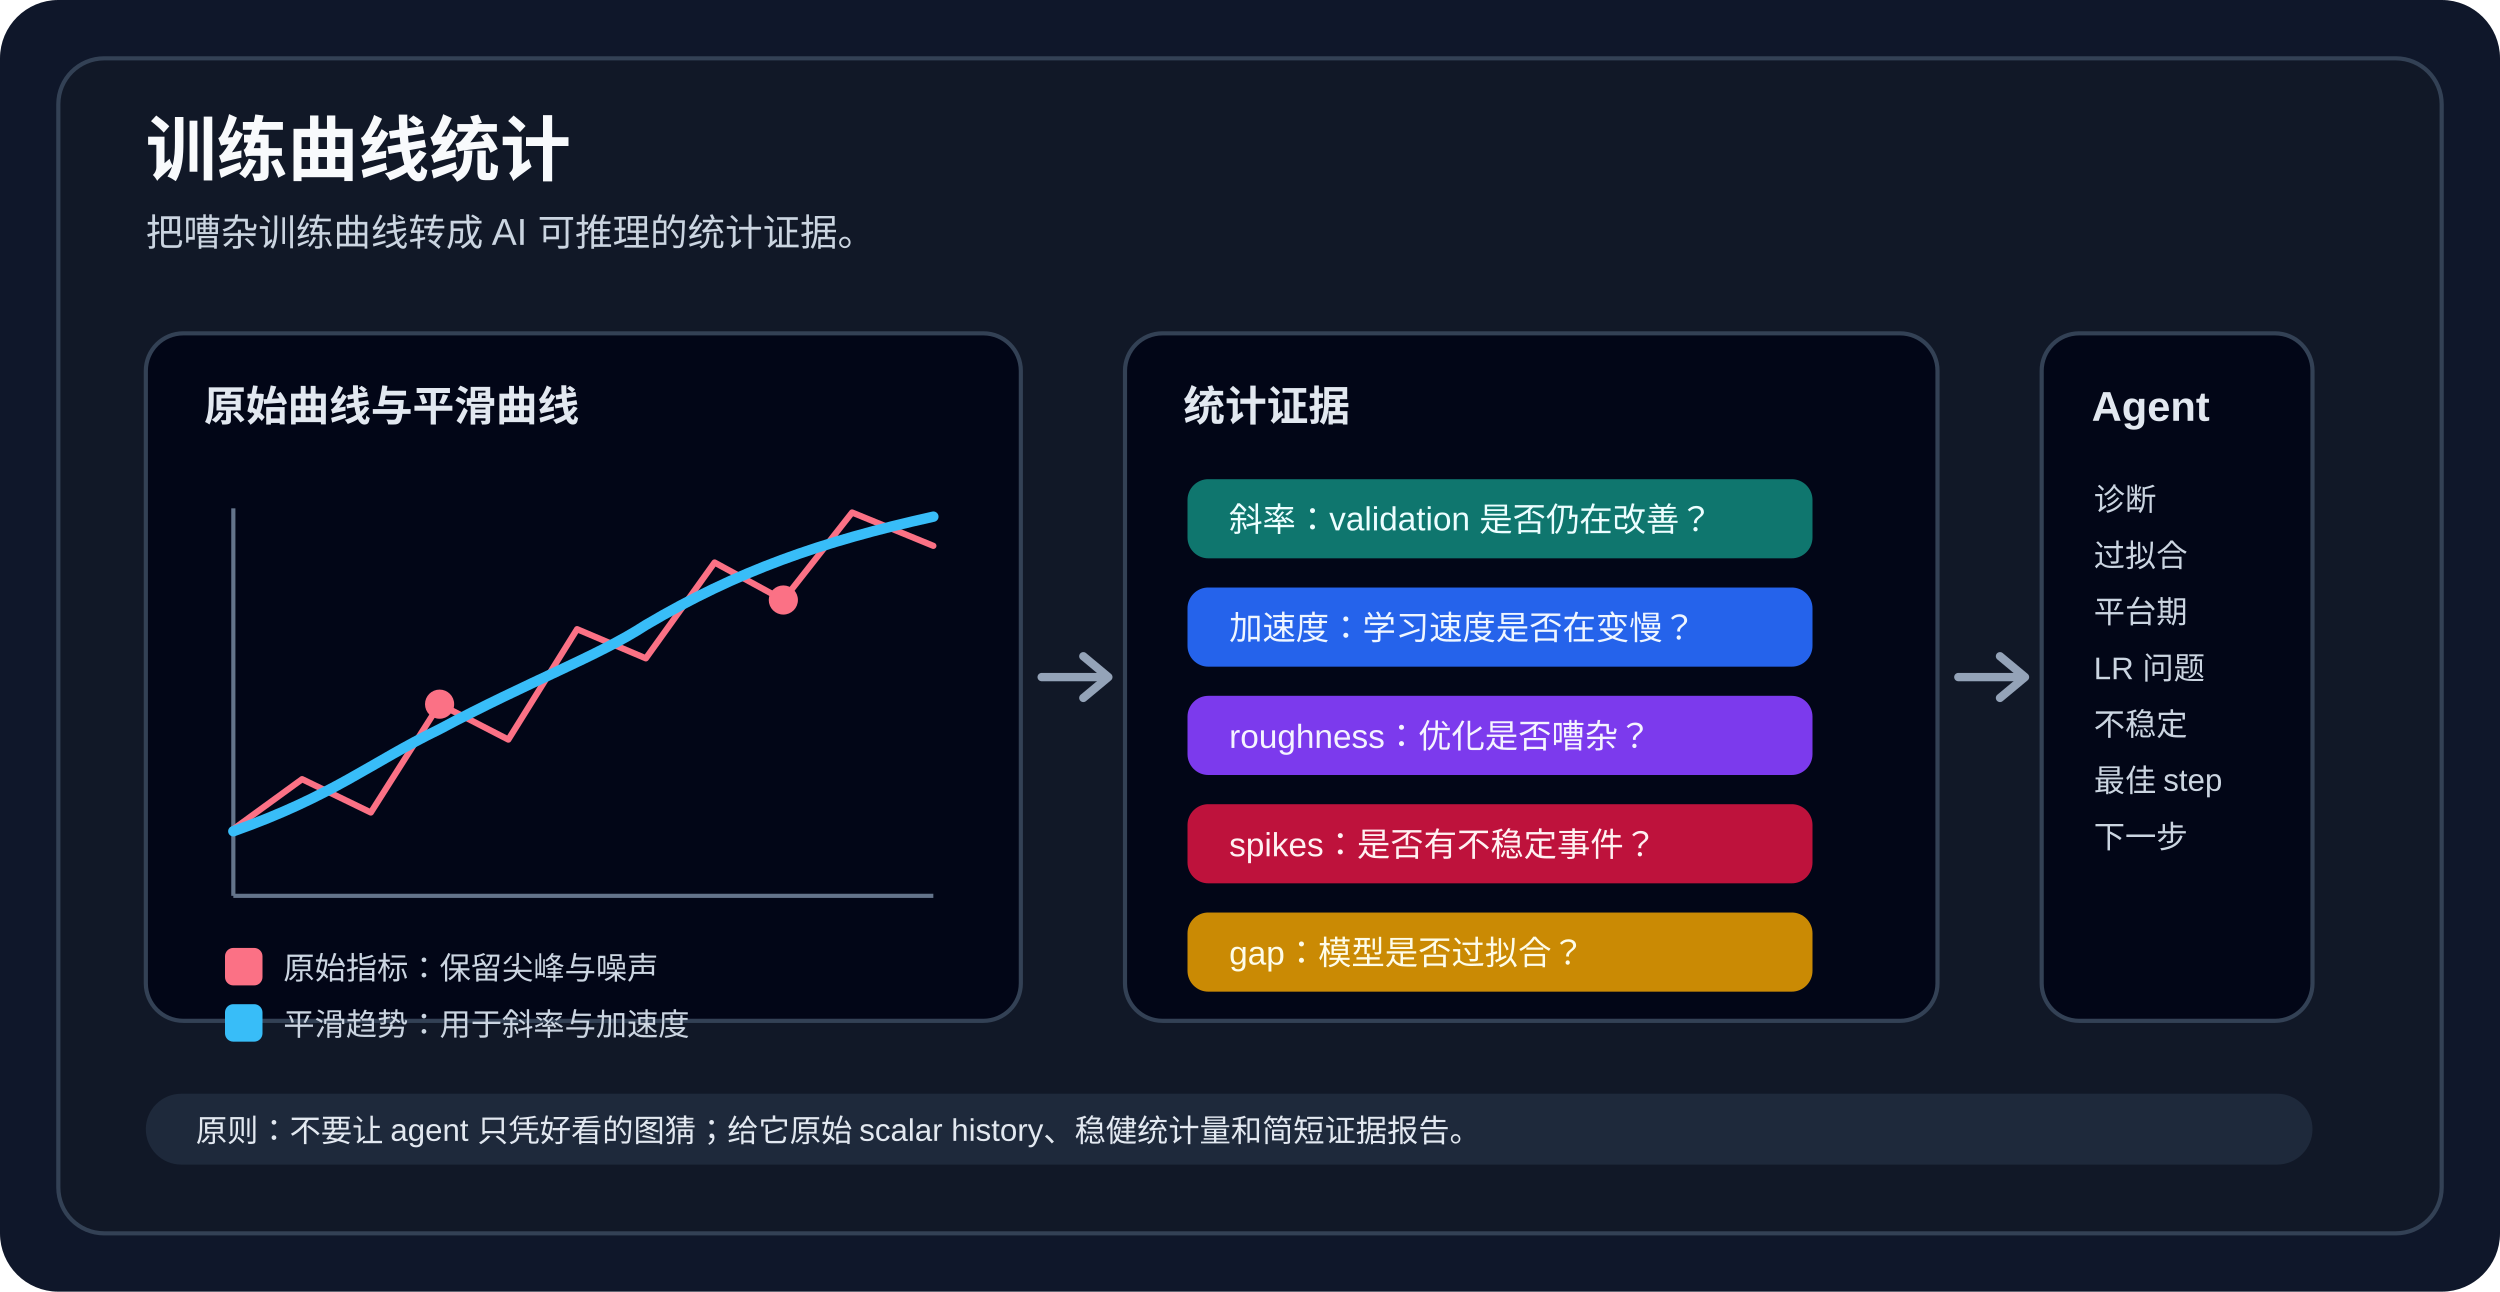
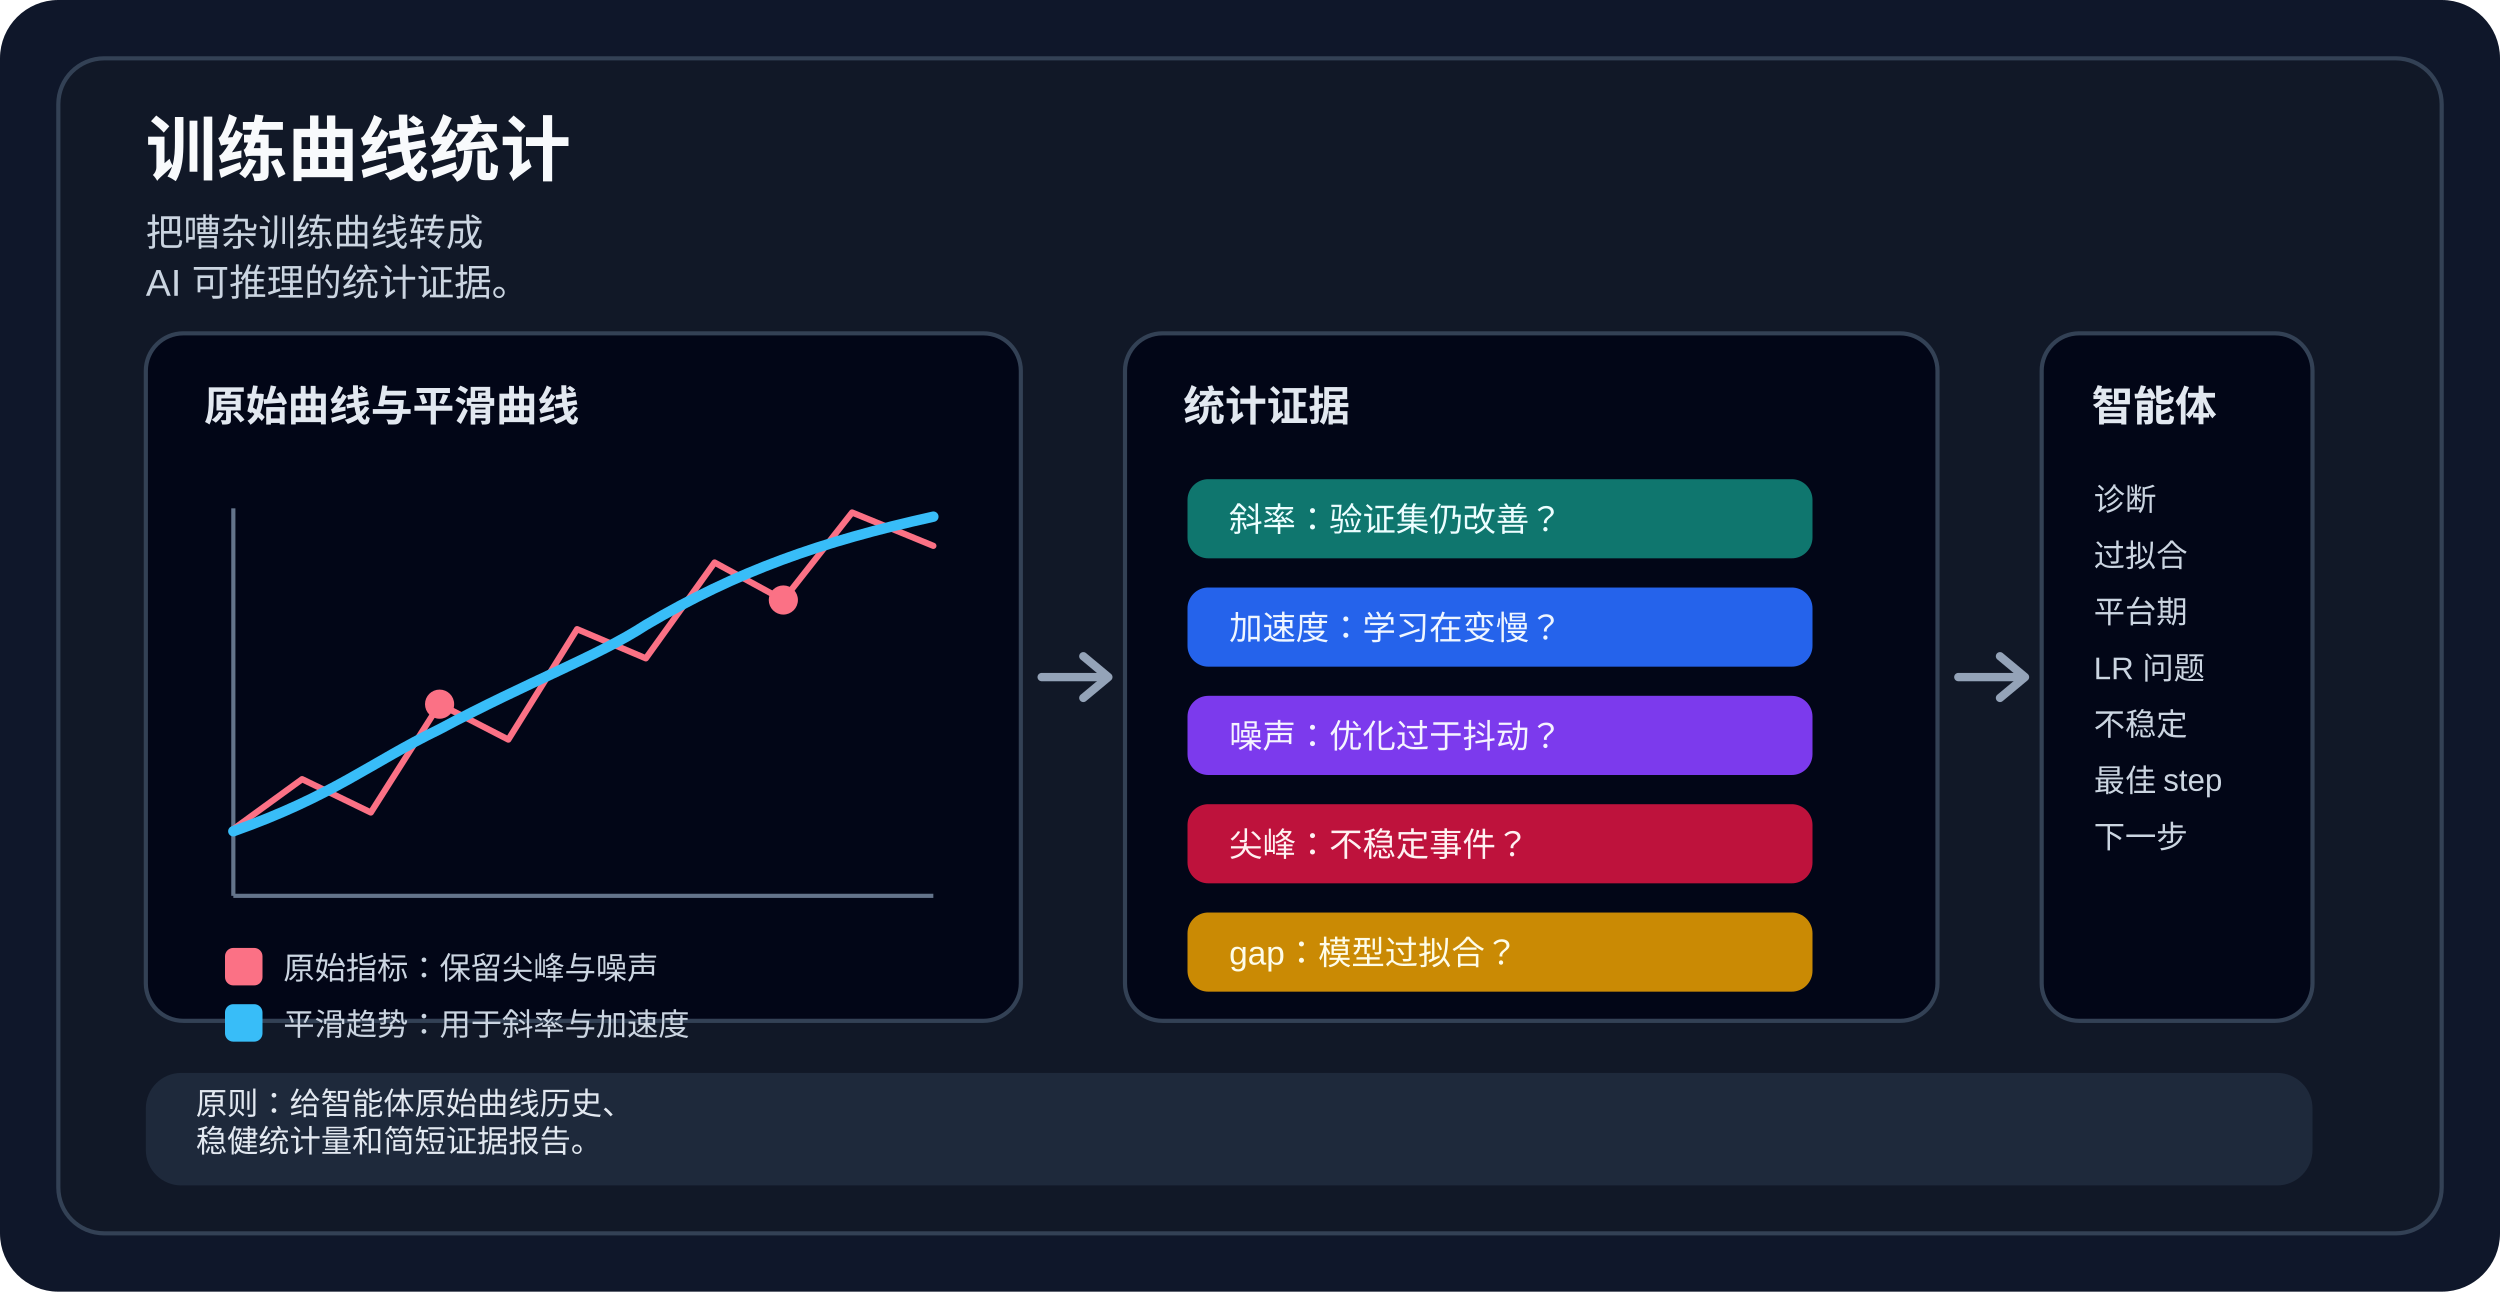
<svg xmlns="http://www.w3.org/2000/svg" width="1200" height="620" viewBox="0 0 1200 620" fill="none" role="img" aria-labelledby="title desc">
  <rect width="1200" height="620" rx="28" fill="#0f172a" />
  <rect x="28" y="28" width="1144" height="564" rx="22" fill="#111827" stroke="#334155" stroke-width="2" />
  <text x="70" y="84" fill="#f8fafc" font-family="Arial, Helvetica, sans-serif" font-size="34" font-weight="700">训练曲线统计</text>
-   <text x="70" y="118" fill="#cbd5e1" font-family="Arial, Helvetica, sans-serif" font-size="18">把嘈杂训练曲线转成 AI 可推理的统计证据。</text>
+   <text x="70" y="118" fill="#cbd5e1" font-family="Arial, Helvetica, sans-serif" font-size="18">
+     <tspan x="70" dy="0">把嘈杂训练曲线转成</tspan>
+     <tspan x="70" dy="24">AI 可推理的统计证据。</tspan>
+   </text>
  <rect x="70" y="160" width="420" height="330" rx="18" fill="#020617" stroke="#334155" stroke-width="2" />
  <text x="98" y="202" fill="#e2e8f0" font-family="Arial, Helvetica, sans-serif" font-size="20" font-weight="700">原始曲线与平滑曲线</text>
  <line x1="112" y1="430" x2="448" y2="430" stroke="#64748b" stroke-width="2" />
  <line x1="112" y1="244" x2="112" y2="430" stroke="#64748b" stroke-width="2" />
  <polyline points="112,398 145,374 178,390 211,338 244,355 277,302 310,316 343,270 376,288 409,246 448,262" stroke="#fb7185" stroke-width="3" fill="none" stroke-linecap="round" stroke-linejoin="round" />
  <path d="M112 399 C160 382, 178 366, 211 350 C254 327, 287 315, 310 300 C354 274, 394 260, 448 248" stroke="#38bdf8" stroke-width="5" fill="none" stroke-linecap="round" />
  <circle cx="211" cy="338" r="7" fill="#fb7185" />
  <circle cx="376" cy="288" r="7" fill="#fb7185" />
  <rect x="108" y="455" width="18" height="18" rx="4" fill="#fb7185" />
  <text x="136" y="470" fill="#cbd5e1" font-family="Arial, Helvetica, sans-serif" font-size="15">原始指标：保留尖峰与噪声</text>
  <rect x="108" y="482" width="18" height="18" rx="4" fill="#38bdf8" />
  <text x="136" y="497" fill="#cbd5e1" font-family="Arial, Helvetica, sans-serif" font-size="15">平滑趋势：用于斜率与加速度</text>
  <rect x="540" y="160" width="390" height="330" rx="18" fill="#020617" stroke="#334155" stroke-width="2" />
  <text x="568" y="202" fill="#e2e8f0" font-family="Arial, Helvetica, sans-serif" font-size="20" font-weight="700">统计证据</text>
  <g font-family="Arial, Helvetica, sans-serif" font-size="16">
    <rect x="570" y="230" width="300" height="38" rx="10" fill="#0f766e" />
-     <text x="590" y="255" fill="#ecfeff">斜率：validation 是否仍在改善？</text>
+     <text x="590" y="255" fill="#ecfeff">斜率：验证集仍改善？</text>
    <rect x="570" y="282" width="300" height="38" rx="10" fill="#2563eb" />
-     <text x="590" y="307" fill="#eff6ff">加速度：学习速度是否在变慢？</text>
+     <text x="590" y="307" fill="#eff6ff">加速度：学习在变慢？</text>
    <rect x="570" y="334" width="300" height="38" rx="10" fill="#7c3aed" />
-     <text x="590" y="359" fill="#f5f3ff">roughness：优化是否嘈杂？</text>
+     <text x="590" y="359" fill="#f5f3ff">噪声：优化过于抖动？</text>
    <rect x="570" y="386" width="300" height="38" rx="10" fill="#be123c" />
-     <text x="590" y="411" fill="#fff1f2">spikes：是否有不稳定事件？</text>
+     <text x="590" y="411" fill="#fff1f2">尖峰：不稳定事件？</text>
    <rect x="570" y="438" width="300" height="38" rx="10" fill="#ca8a04" />
-     <text x="590" y="463" fill="#fefce8">gap：模型是否过拟合？</text>
+     <text x="590" y="463" fill="#fefce8">gap：模型过拟合？</text>
  </g>
  <rect x="980" y="160" width="130" height="330" rx="18" fill="#020617" stroke="#334155" stroke-width="2" />
-   <text x="1004" y="202" fill="#e2e8f0" font-family="Arial, Helvetica, sans-serif" font-size="20" font-weight="700">Agent</text>
+   <text x="1004" y="202" fill="#e2e8f0" font-family="Arial, Helvetica, sans-serif" font-size="20" font-weight="700">智能体</text>
  <text x="1005" y="245" fill="#cbd5e1" font-family="Arial, Helvetica, sans-serif" font-size="15">诊断</text>
  <text x="1005" y="272" fill="#cbd5e1" font-family="Arial, Helvetica, sans-serif" font-size="15">过拟合</text>
  <text x="1005" y="299" fill="#cbd5e1" font-family="Arial, Helvetica, sans-serif" font-size="15">平台期</text>
  <text x="1005" y="326" fill="#cbd5e1" font-family="Arial, Helvetica, sans-serif" font-size="15">LR 问题</text>
  <text x="1005" y="353" fill="#cbd5e1" font-family="Arial, Helvetica, sans-serif" font-size="15">不稳定</text>
  <text x="1005" y="380" fill="#cbd5e1" font-family="Arial, Helvetica, sans-serif" font-size="15">最佳 step</text>
  <text x="1005" y="407" fill="#cbd5e1" font-family="Arial, Helvetica, sans-serif" font-size="15">下一步</text>
  <path d="M500 325 H528" stroke="#94a3b8" stroke-width="4" stroke-linecap="round" />
  <path d="M520 315 L532 325 L520 335" stroke="#94a3b8" stroke-width="4" stroke-linecap="round" stroke-linejoin="round" />
  <path d="M940 325 H968" stroke="#94a3b8" stroke-width="4" stroke-linecap="round" />
  <path d="M960 315 L972 325 L960 335" stroke="#94a3b8" stroke-width="4" stroke-linecap="round" stroke-linejoin="round" />
-   <rect x="70" y="525" width="1040" height="34" rx="17" fill="#1e293b" />
-   <text x="94" y="548" fill="#e2e8f0" font-family="Arial, Helvetica, sans-serif" font-size="15">原则：不要让 agent 只凭好看的图猜；给它原始 scalar history、稳健统计量和简短证据报告。</text>
+   <rect x="70" y="515" width="1040" height="54" rx="17" fill="#1e293b" />
+   <text x="94" y="535" fill="#e2e8f0" font-family="Arial, Helvetica, sans-serif" font-size="15">
+     <tspan x="94" dy="0">原则：给智能体原始曲线历史、</tspan>
+     <tspan x="94" dy="18">稳健统计量和简短证据报告。</tspan>
+   </text>
</svg>
